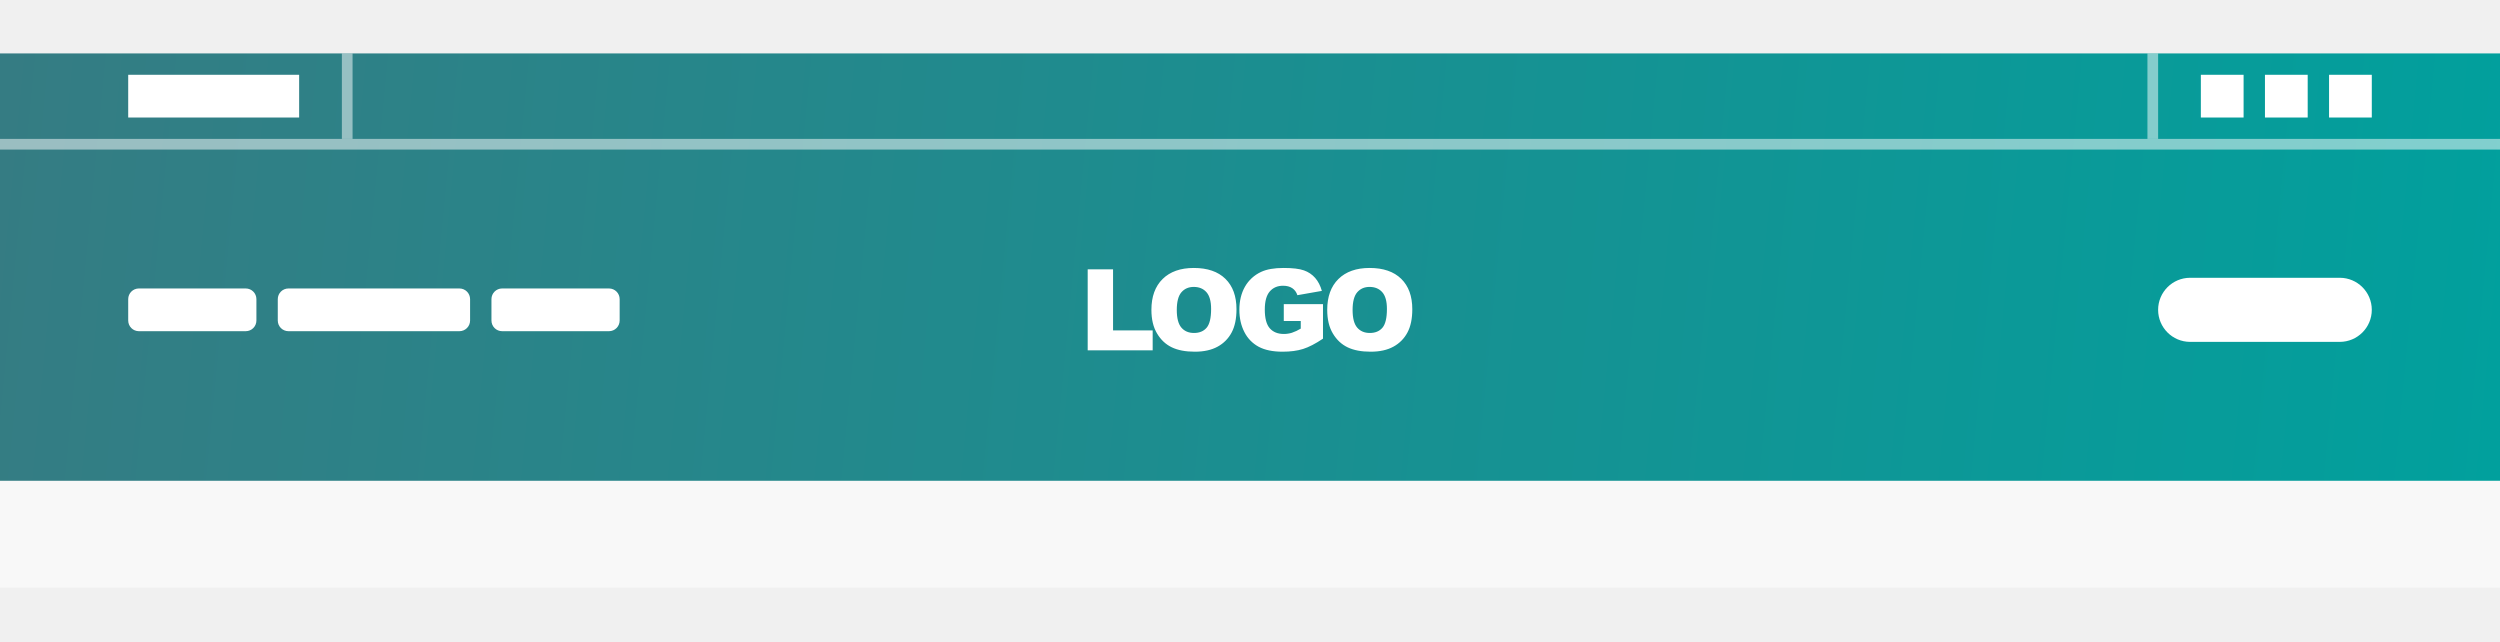
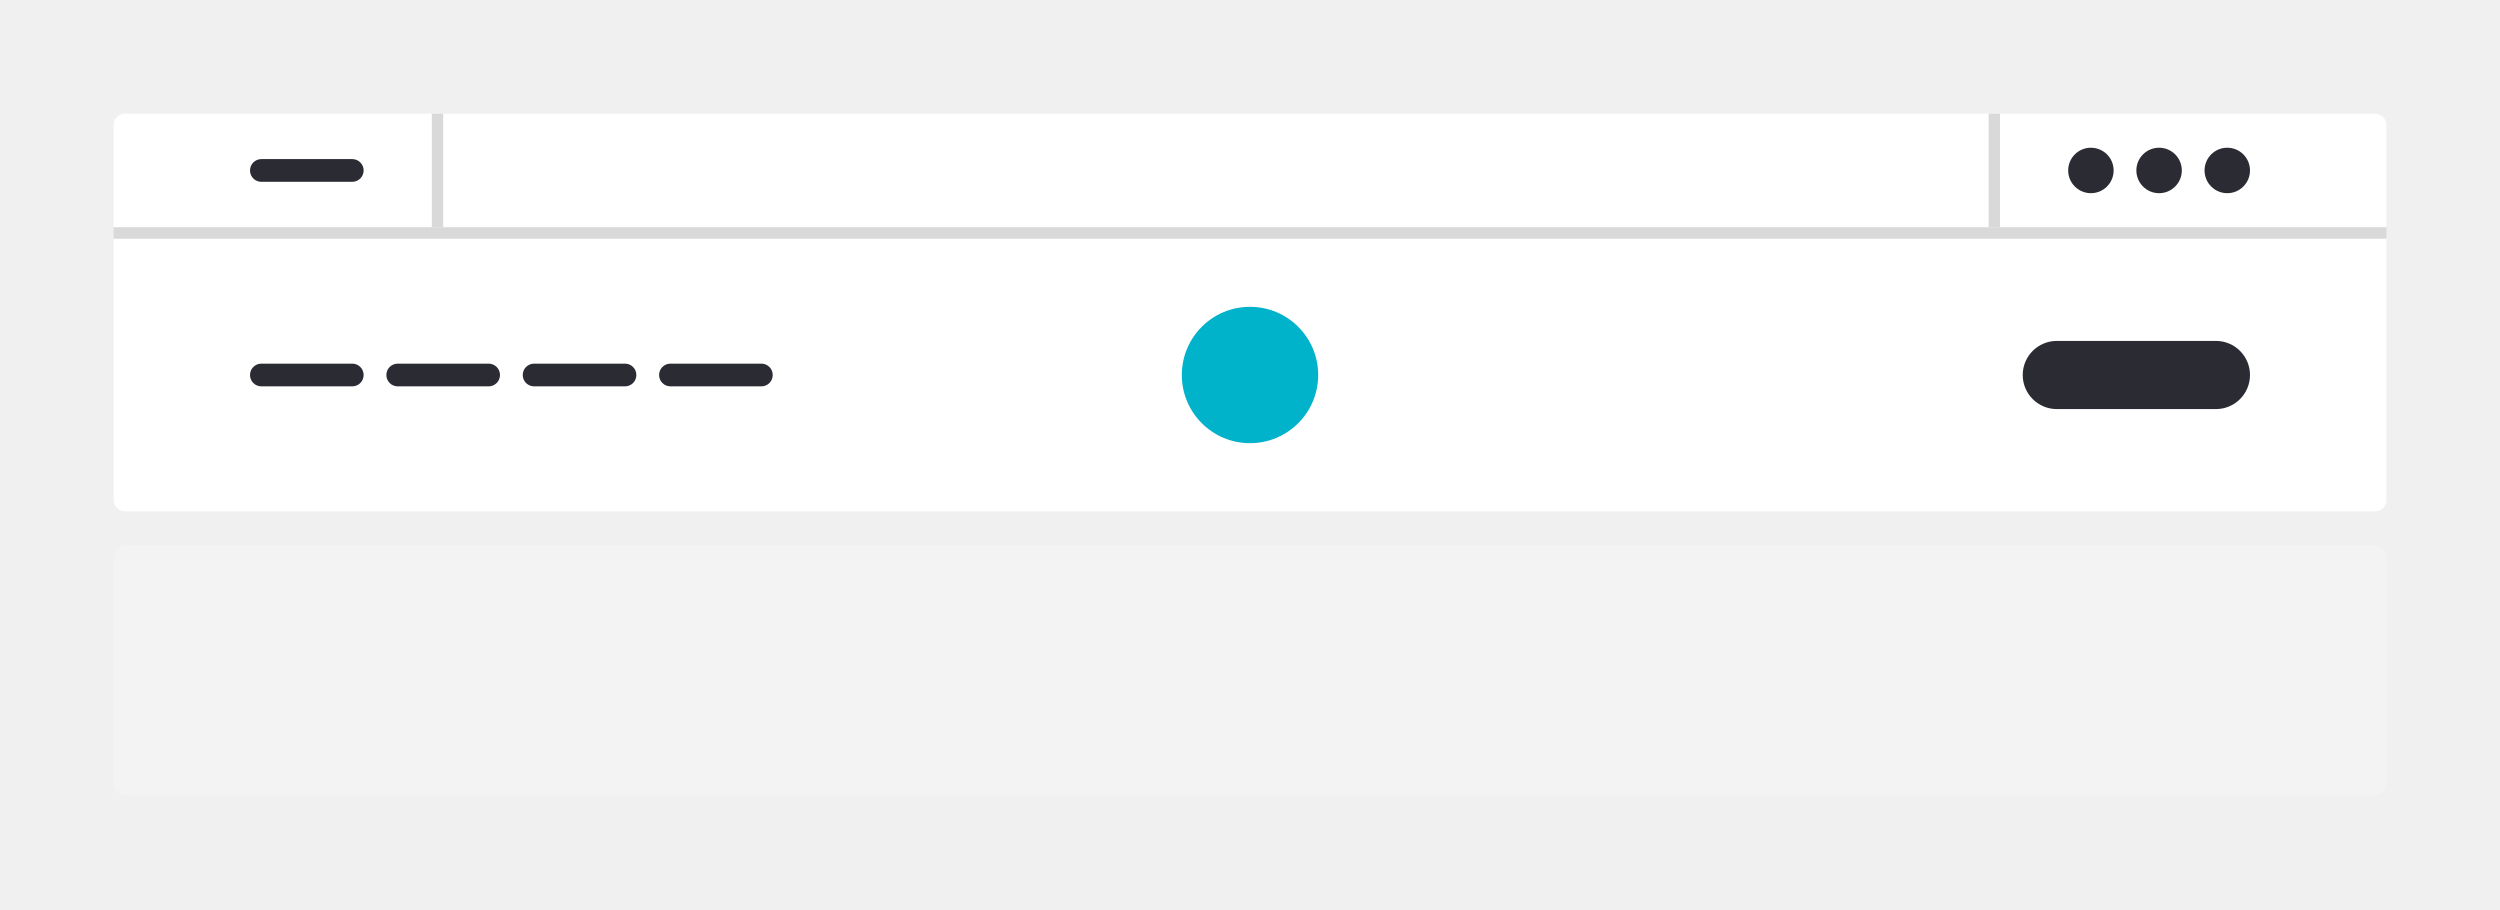
- <svg xmlns="http://www.w3.org/2000/svg" width="234" height="60" viewBox="0 0 234 60">
-   <path fill="#fff" fill-opacity=".5" d="M0 5h234v50H0z" />
-   <path transform="translate(0 5)" fill="url(#header_preview_search__a)" d="M0 0h234v40H0z" />
-   <path fill="#fff" d="M12 7h16v4H12z" />
-   <path fill="#fff" fill-opacity=".5" d="M32 5h1v8h-1zm169 0h1v8h-1z" />
-   <path fill="#fff" d="M206 7h4v4h-4zm6 0h4v4h-4zm6 0h4v4h-4z" />
-   <path fill="#fff" fill-opacity=".5" d="M0 13h234v1H0z" />
-   <rect x="12" y="27" width="12" height="4" rx="1" fill="#fff" />
-   <rect x="26" y="27" width="18" height="4" rx="1" fill="#fff" />
-   <rect x="46" y="27" width="12" height="4" rx="1" fill="#fff" />
-   <path d="M107.89 32.789v-1.865h-3.708V25.21h-2.374v7.58l6.082-.001Zm3.945.13c.852 0 1.565-.158 2.136-.473a3.208 3.208 0 0 0 1.31-1.324c.303-.567.454-1.293.454-2.179 0-1.22-.346-2.169-1.038-2.846-.692-.677-1.677-1.016-2.957-1.016-1.247 0-2.22.345-2.92 1.034-.699.69-1.048 1.653-1.048 2.89 0 .886.176 1.624.53 2.213.352.59.813 1.02 1.38 1.292.569.273 1.286.409 2.153.409Zm-.079-1.753c-.496 0-.889-.167-1.177-.501-.288-.335-.432-.884-.432-1.65 0-.772.145-1.325.435-1.66.29-.333.674-.5 1.153-.5.5 0 .896.164 1.188.493.291.33.437.85.437 1.564 0 .848-.14 1.436-.42 1.763-.279.327-.674.491-1.184.491Zm8.291 1.753c.741 0 1.381-.085 1.921-.256.54-.17 1.162-.492 1.864-.964v-3.232h-3.67v1.577h1.589v.714c-.26.16-.538.29-.828.388a2.518 2.518 0 0 1-.76.113c-.56 0-.996-.176-1.309-.527-.312-.352-.469-.938-.469-1.758 0-.772.155-1.336.464-1.693.31-.357.724-.535 1.245-.535.35 0 .637.076.863.227.225.152.385.37.48.657l2.29-.403c-.14-.49-.348-.894-.626-1.213a2.469 2.469 0 0 0-1.049-.705c-.42-.152-1.056-.228-1.905-.228-.881 0-1.582.122-2.103.367a3.35 3.35 0 0 0-1.52 1.393c-.346.612-.519 1.332-.519 2.159 0 .786.158 1.482.474 2.089a3.172 3.172 0 0 0 1.337 1.37c.575.306 1.319.46 2.231.46Zm8.244 0c.853 0 1.565-.158 2.136-.473a3.208 3.208 0 0 0 1.31-1.324c.303-.567.454-1.293.454-2.179 0-1.22-.346-2.169-1.038-2.846-.692-.677-1.677-1.016-2.957-1.016-1.247 0-2.22.345-2.92 1.034-.699.69-1.048 1.653-1.048 2.89 0 .886.176 1.624.53 2.213.352.59.813 1.02 1.38 1.292.569.273 1.286.409 2.153.409Zm-.079-1.753c-.496 0-.888-.167-1.177-.501-.288-.335-.432-.884-.432-1.65 0-.772.145-1.325.435-1.66.29-.333.674-.5 1.153-.5.5 0 .896.164 1.188.493.292.33.437.85.437 1.564 0 .848-.14 1.436-.419 1.763-.28.327-.675.491-1.185.491Z" fill="#fff" />
-   <rect x="202" y="26" width="20" height="6" rx="3" fill="#fff" />
-   <defs>
-     <linearGradient id="header_preview_search__a" x1="0" y1="0" x2="235.667" y2="22.66" gradientUnits="userSpaceOnUse">
-       <stop stop-color="#357C83" />
-       <stop offset="1" stop-color="#01A09D" />
-     </linearGradient>
-   </defs>
+ <svg xmlns="http://www.w3.org/2000/svg" width="220" height="80" viewBox="0 0 220 80" fill="none">
+   <path d="M10 11C10 10.448 10.448 10 11 10H209C209.552 10 210 10.448 210 11V20H10V11Z" fill="white" />
+   <path d="M10 21H210V44C210 44.552 209.552 45 209 45H11C10.448 45 10 44.552 10 44V21Z" fill="white" />
+   <circle cx="110" cy="33" r="6" fill="#00B2CA" />
+   <path d="M195 30H181C179.343 30 178 31.343 178 33C178 34.657 179.343 36 181 36H195C196.657 36 198 34.657 198 33C198 31.343 196.657 30 195 30Z" fill="#2B2B33" />
+   <circle cx="184" cy="15" r="2" fill="#2B2B33" />
+   <circle cx="190" cy="15" r="2" fill="#2B2B33" />
+   <circle cx="196" cy="15" r="2" fill="#2B2B33" />
+   <rect x="22" y="32" width="10" height="2" rx="1" fill="#2B2B33" />
+   <rect x="22" y="14" width="10" height="2" rx="1" fill="#2B2B33" />
+   <rect x="46" y="32" width="10" height="2" rx="1" fill="#2B2B33" />
+   <rect x="34" y="32" width="10" height="2" rx="1" fill="#2B2B33" />
+   <rect x="58" y="32" width="10" height="2" rx="1" fill="#2B2B33" />
+   <rect x="10" y="48" width="200" height="22" rx="1" fill="white" fill-opacity="0.2" />
+   <rect x="10" y="20" width="200" height="1" fill="#D9D9D9" />
+   <rect x="38" y="10" width="1" height="10" fill="#D9D9D9" />
+   <rect x="175" y="10" width="1" height="10" fill="#D9D9D9" />
</svg>
